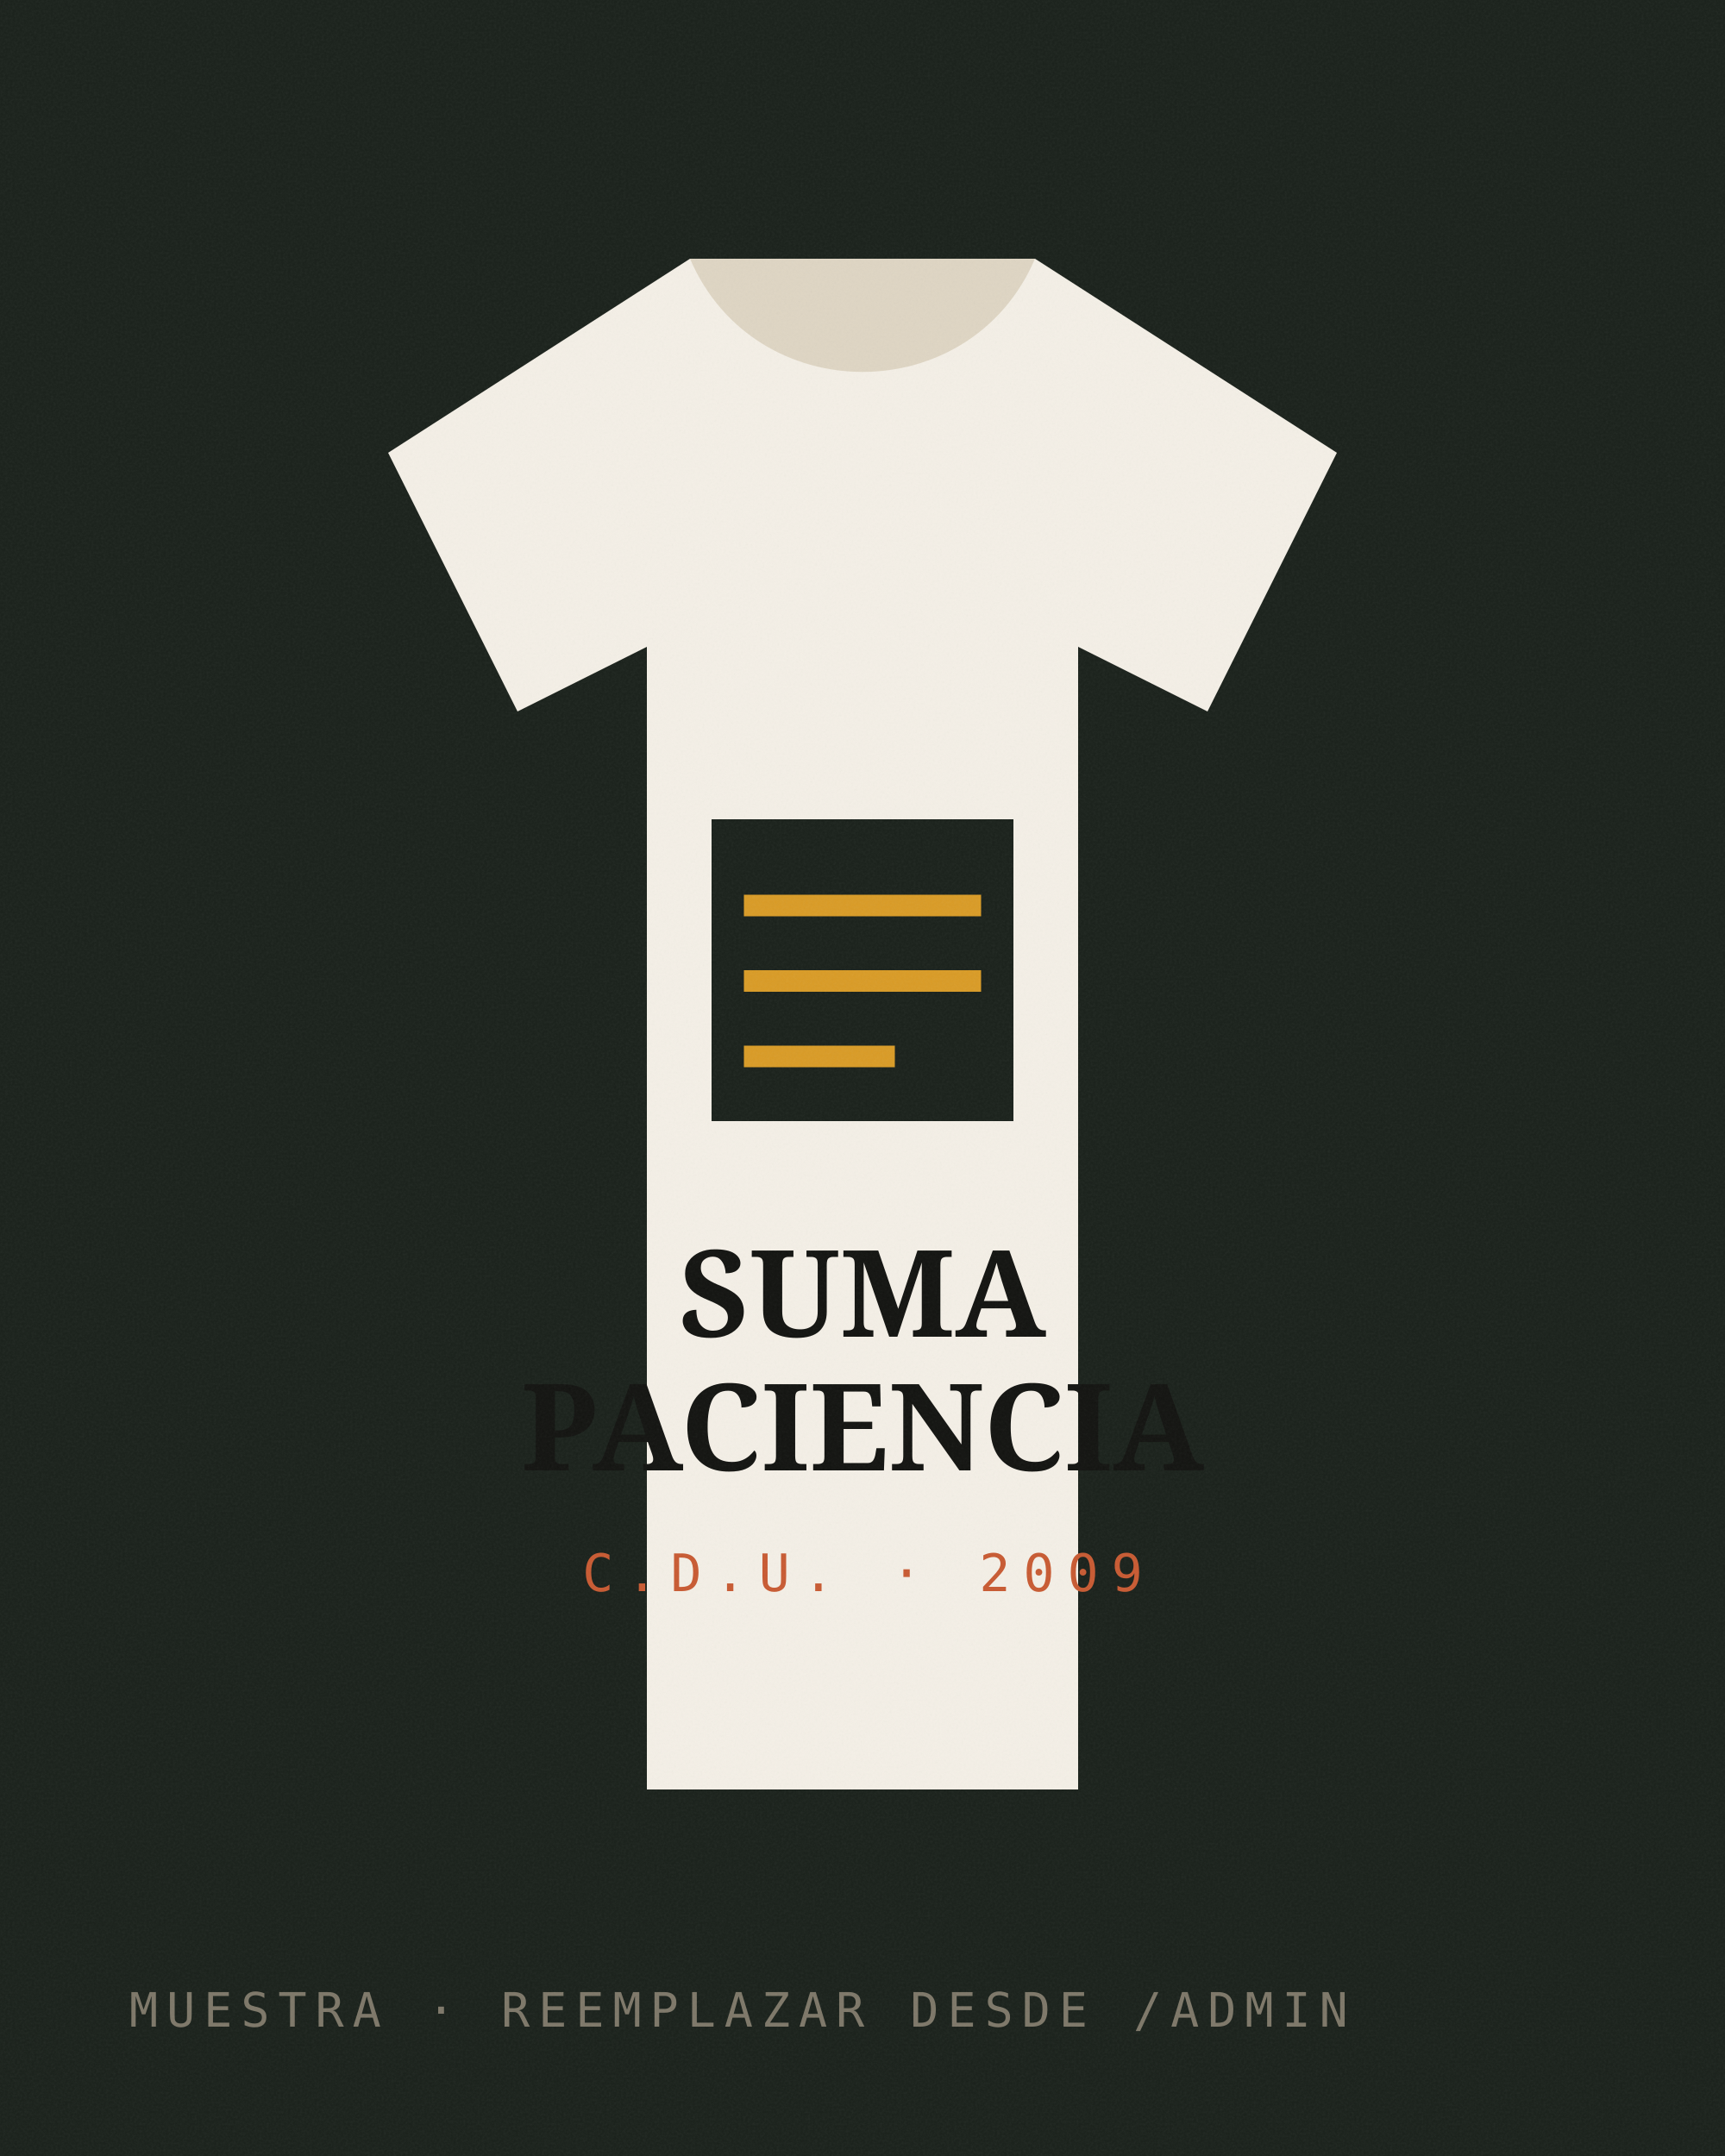
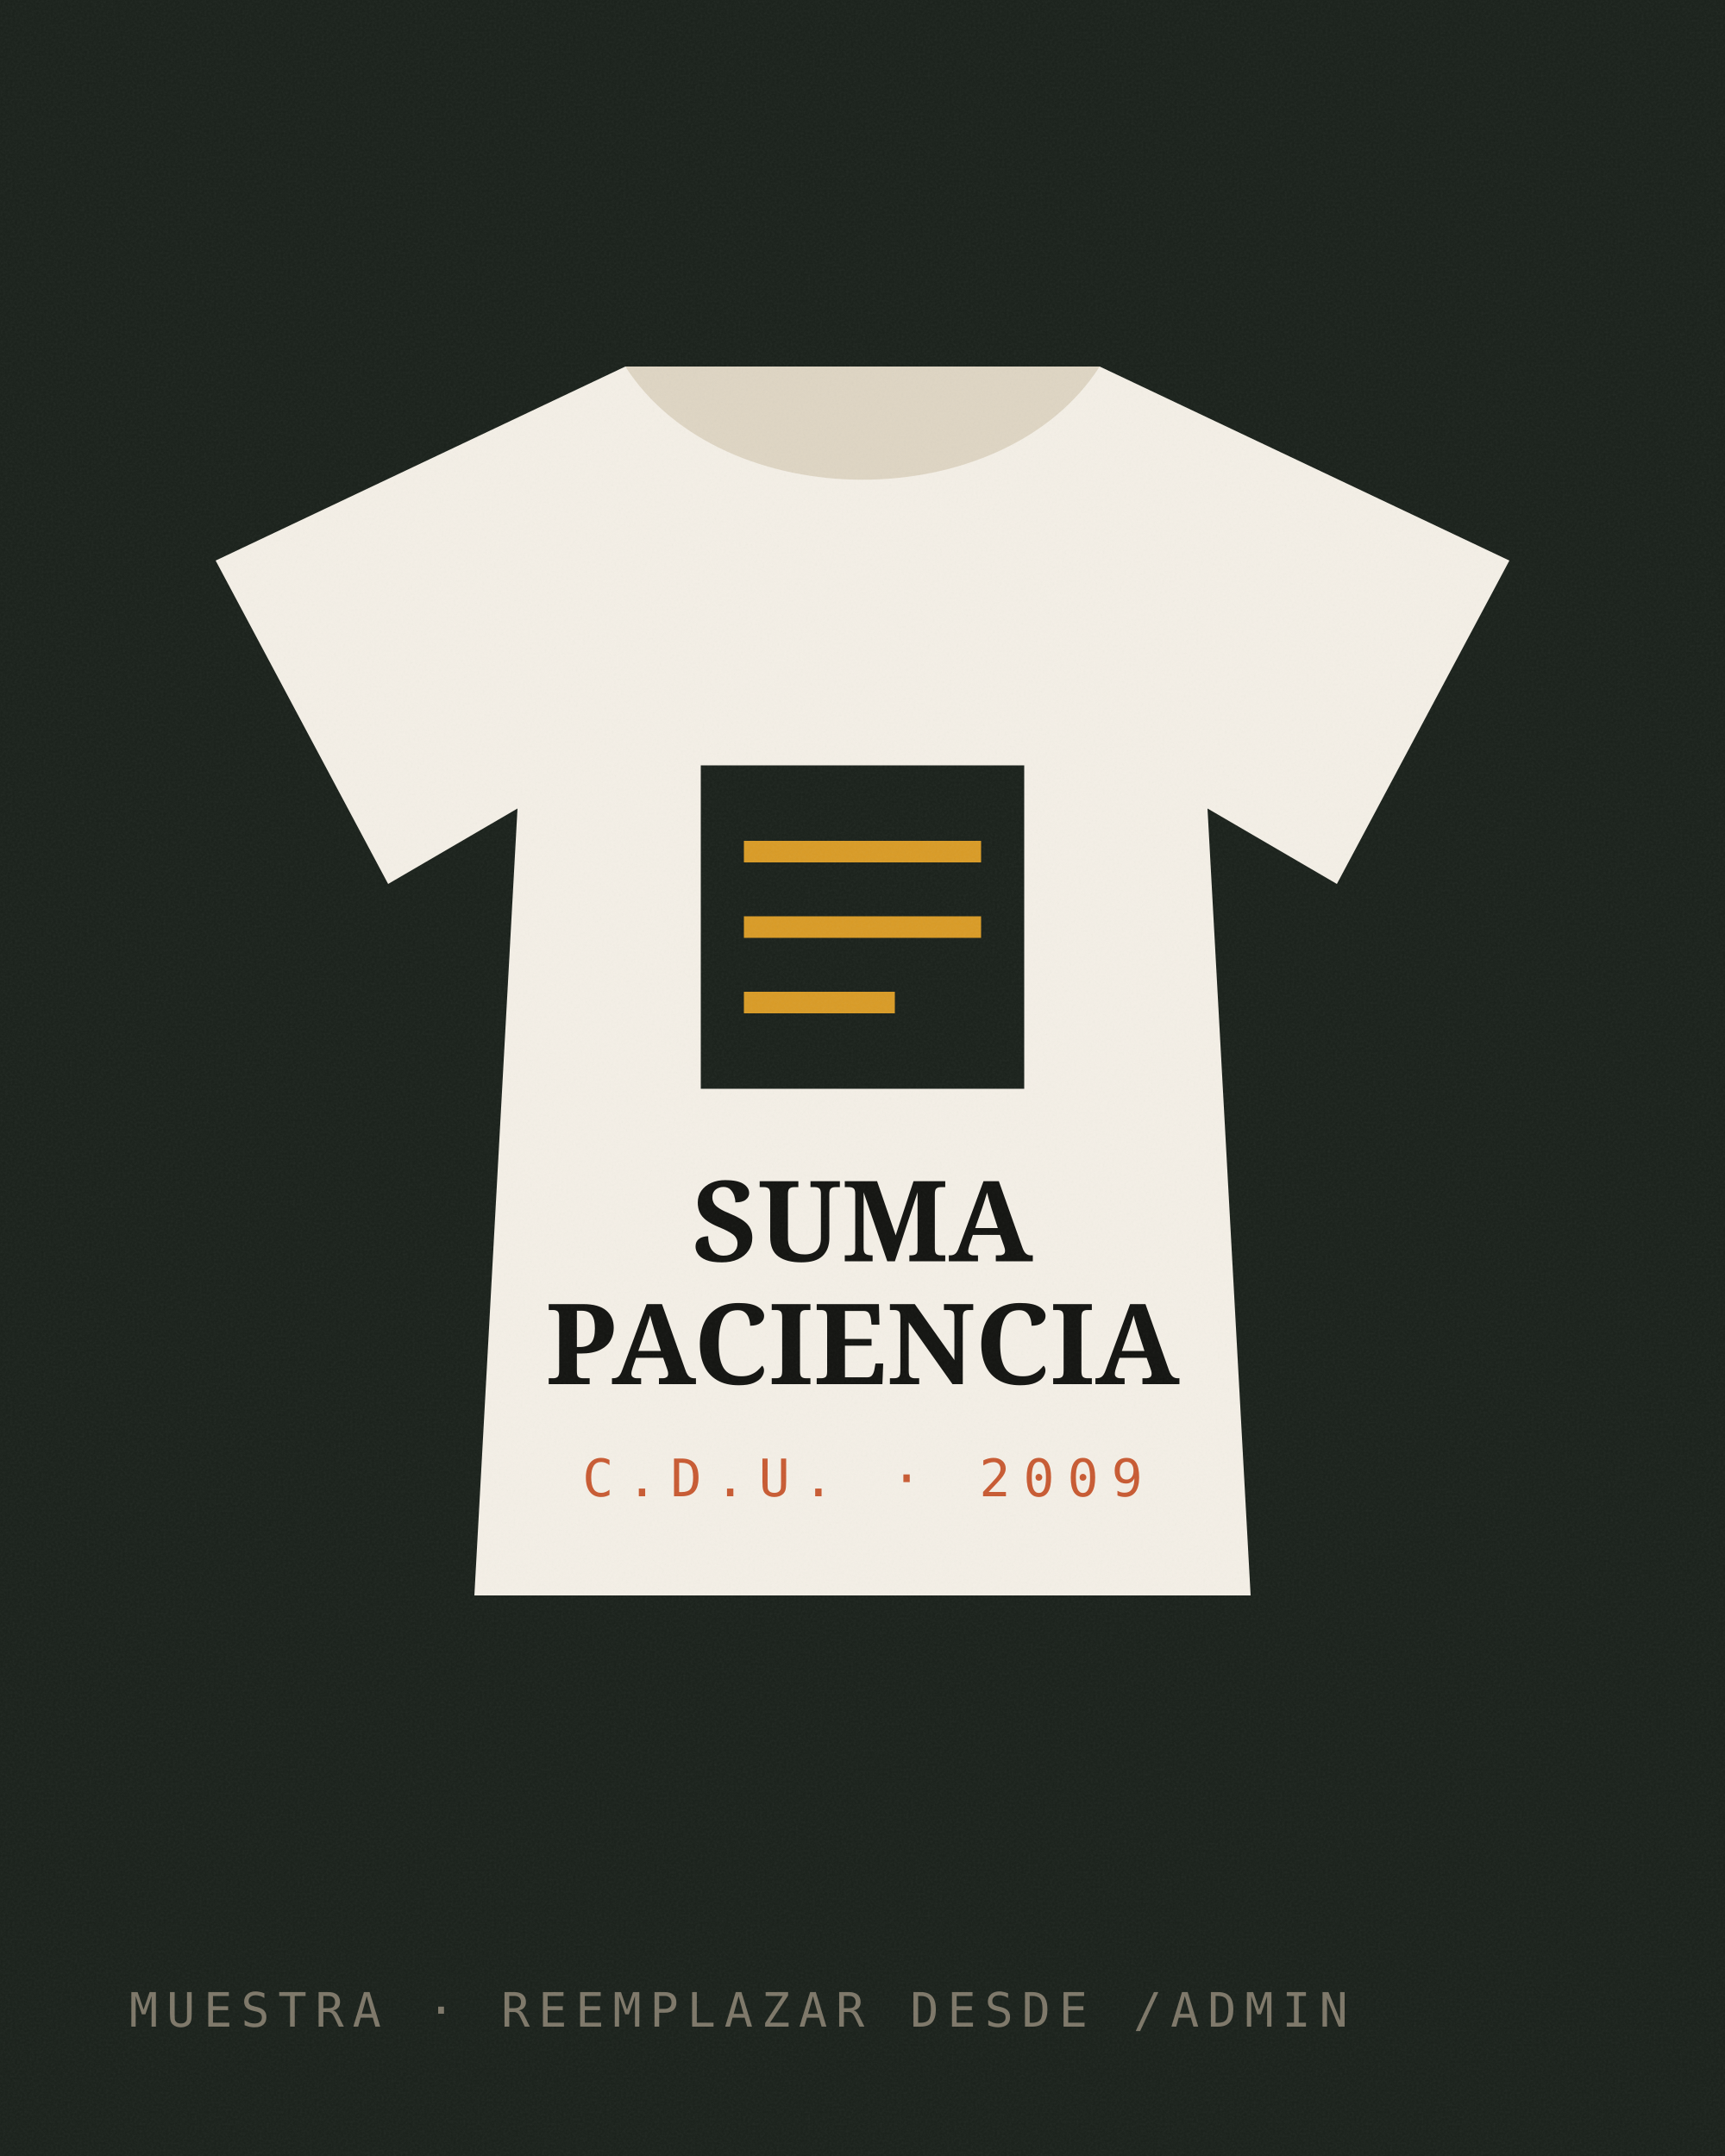
<svg xmlns="http://www.w3.org/2000/svg" viewBox="0 0 800 1000" width="800" height="1000" role="img" aria-label="Remera Suma Paciencia, muestra">
  <defs>
    <filter id="g2">
      <feTurbulence type="fractalNoise" baseFrequency="0.9" numOctaves="3" />
      <feColorMatrix type="saturate" values="0" />
    </filter>
  </defs>
  <rect width="800" height="1000" fill="#1A211B" />
-   <path d="M180 210 L320 120 L480 120 L620 210 L560 330 L500 300 L500 830 L300 830 L300 300 L240 330 Z" fill="#F4EFE6" />
-   <path d="M320 120 C 350 190, 450 190, 480 120" fill="#ded5c3" />
-   <rect x="330" y="380" width="140" height="140" fill="#1A211B" />
-   <path d="M345 420 h 110 M345 455 h 110 M345 490 h 70" stroke="#D99B26" stroke-width="10" />
-   <text x="400" y="620" text-anchor="middle" fill="#121310" font-family="Georgia, serif" font-weight="bold" font-size="56">SUMA</text>
-   <text x="400" y="682" text-anchor="middle" fill="#121310" font-family="Georgia, serif" font-weight="bold" font-size="56">PACIENCIA</text>
-   <text x="400" y="738" text-anchor="middle" fill="#C85A32" font-family="monospace" font-size="24" letter-spacing="6">C.D.U. · 2009</text>
+   <path d="M290 170 L510 170 L700 260 L620 410 L560 375 L580 740 L220 740 L240 375 L180 410 L100 260 Z" fill="#F4EFE6" />
+   <path d="M290 170 C 335 240, 465 240, 510 170" fill="#ded5c3" />
+   <rect x="325" y="355" width="150" height="150" fill="#1A211B" />
+   <path d="M345 395 h 110 M345 430 h 110 M345 465 h 70" stroke="#D99B26" stroke-width="10" />
+   <text x="400" y="585" text-anchor="middle" fill="#121310" font-family="Georgia, serif" font-weight="bold" font-size="52">SUMA</text>
+   <text x="400" y="642" text-anchor="middle" fill="#121310" font-family="Georgia, serif" font-weight="bold" font-size="52">PACIENCIA</text>
+   <text x="400" y="694" text-anchor="middle" fill="#C85A32" font-family="monospace" font-size="24" letter-spacing="6">C.D.U. · 2009</text>
  <text x="60" y="940" fill="#7d7768" font-family="monospace" font-size="22" letter-spacing="4">MUESTRA · REEMPLAZAR DESDE /ADMIN</text>
  <rect width="800" height="1000" filter="url(#g2)" opacity="0.06" />
</svg>
